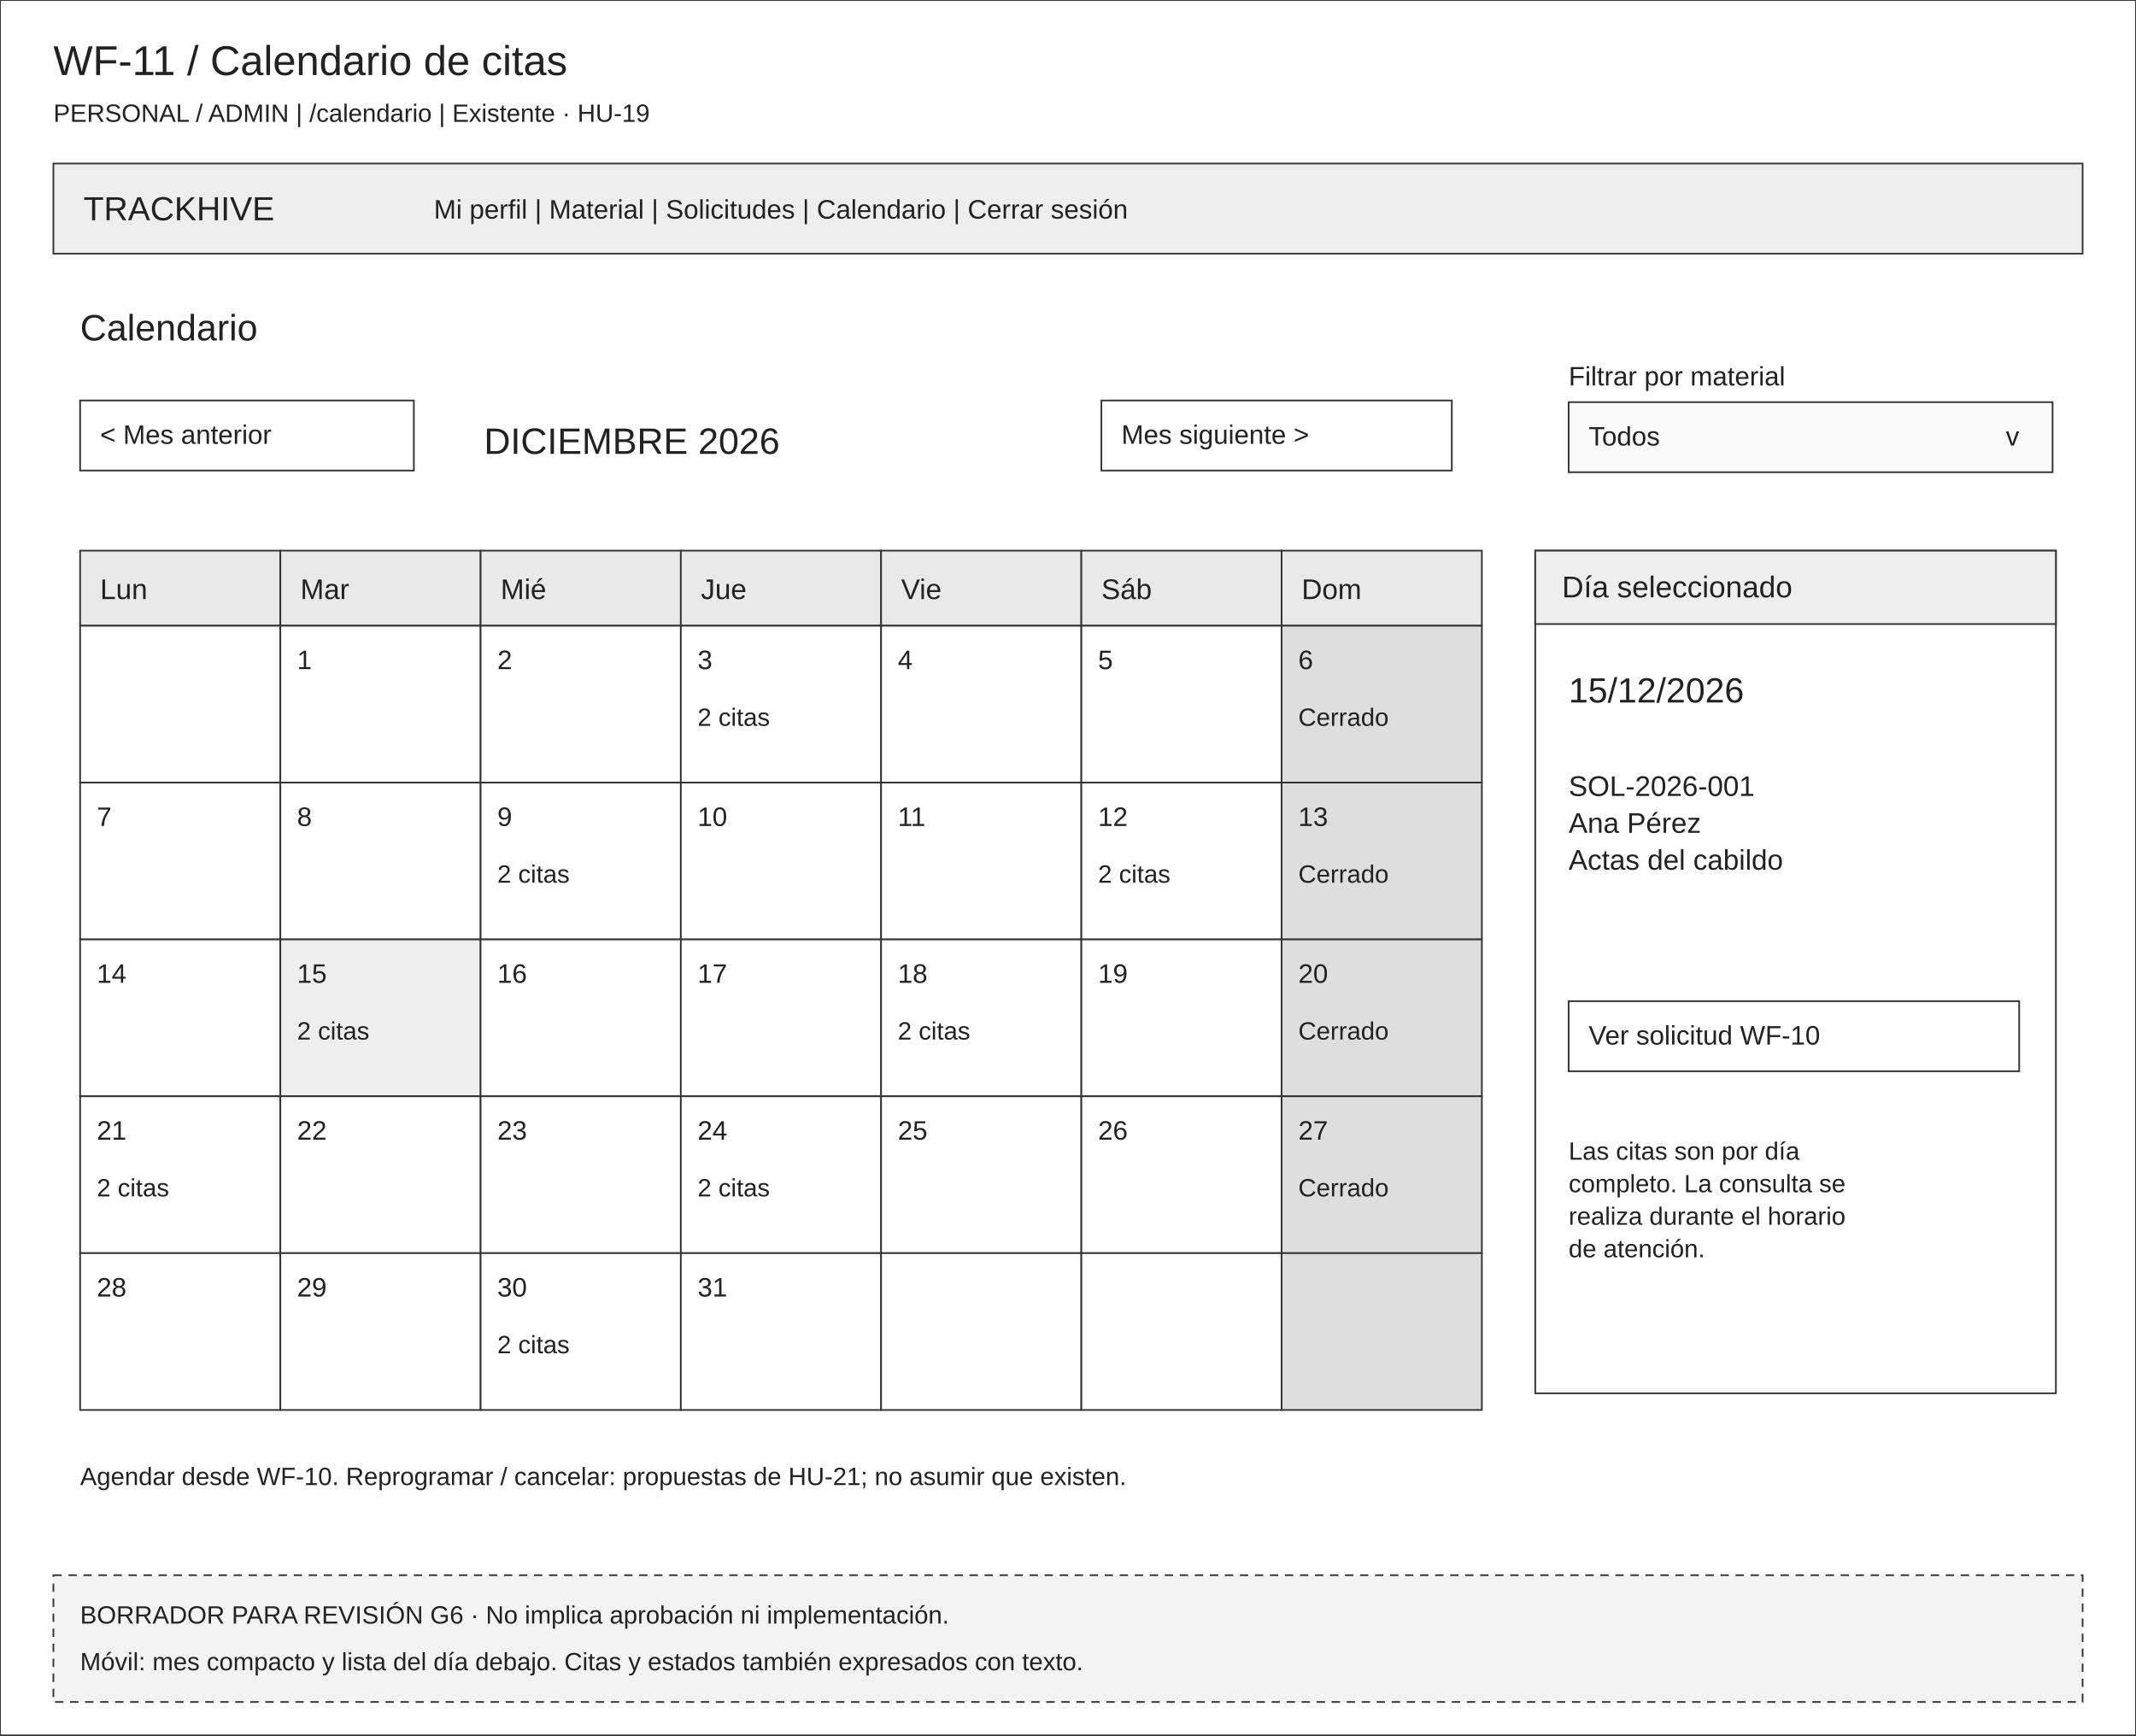
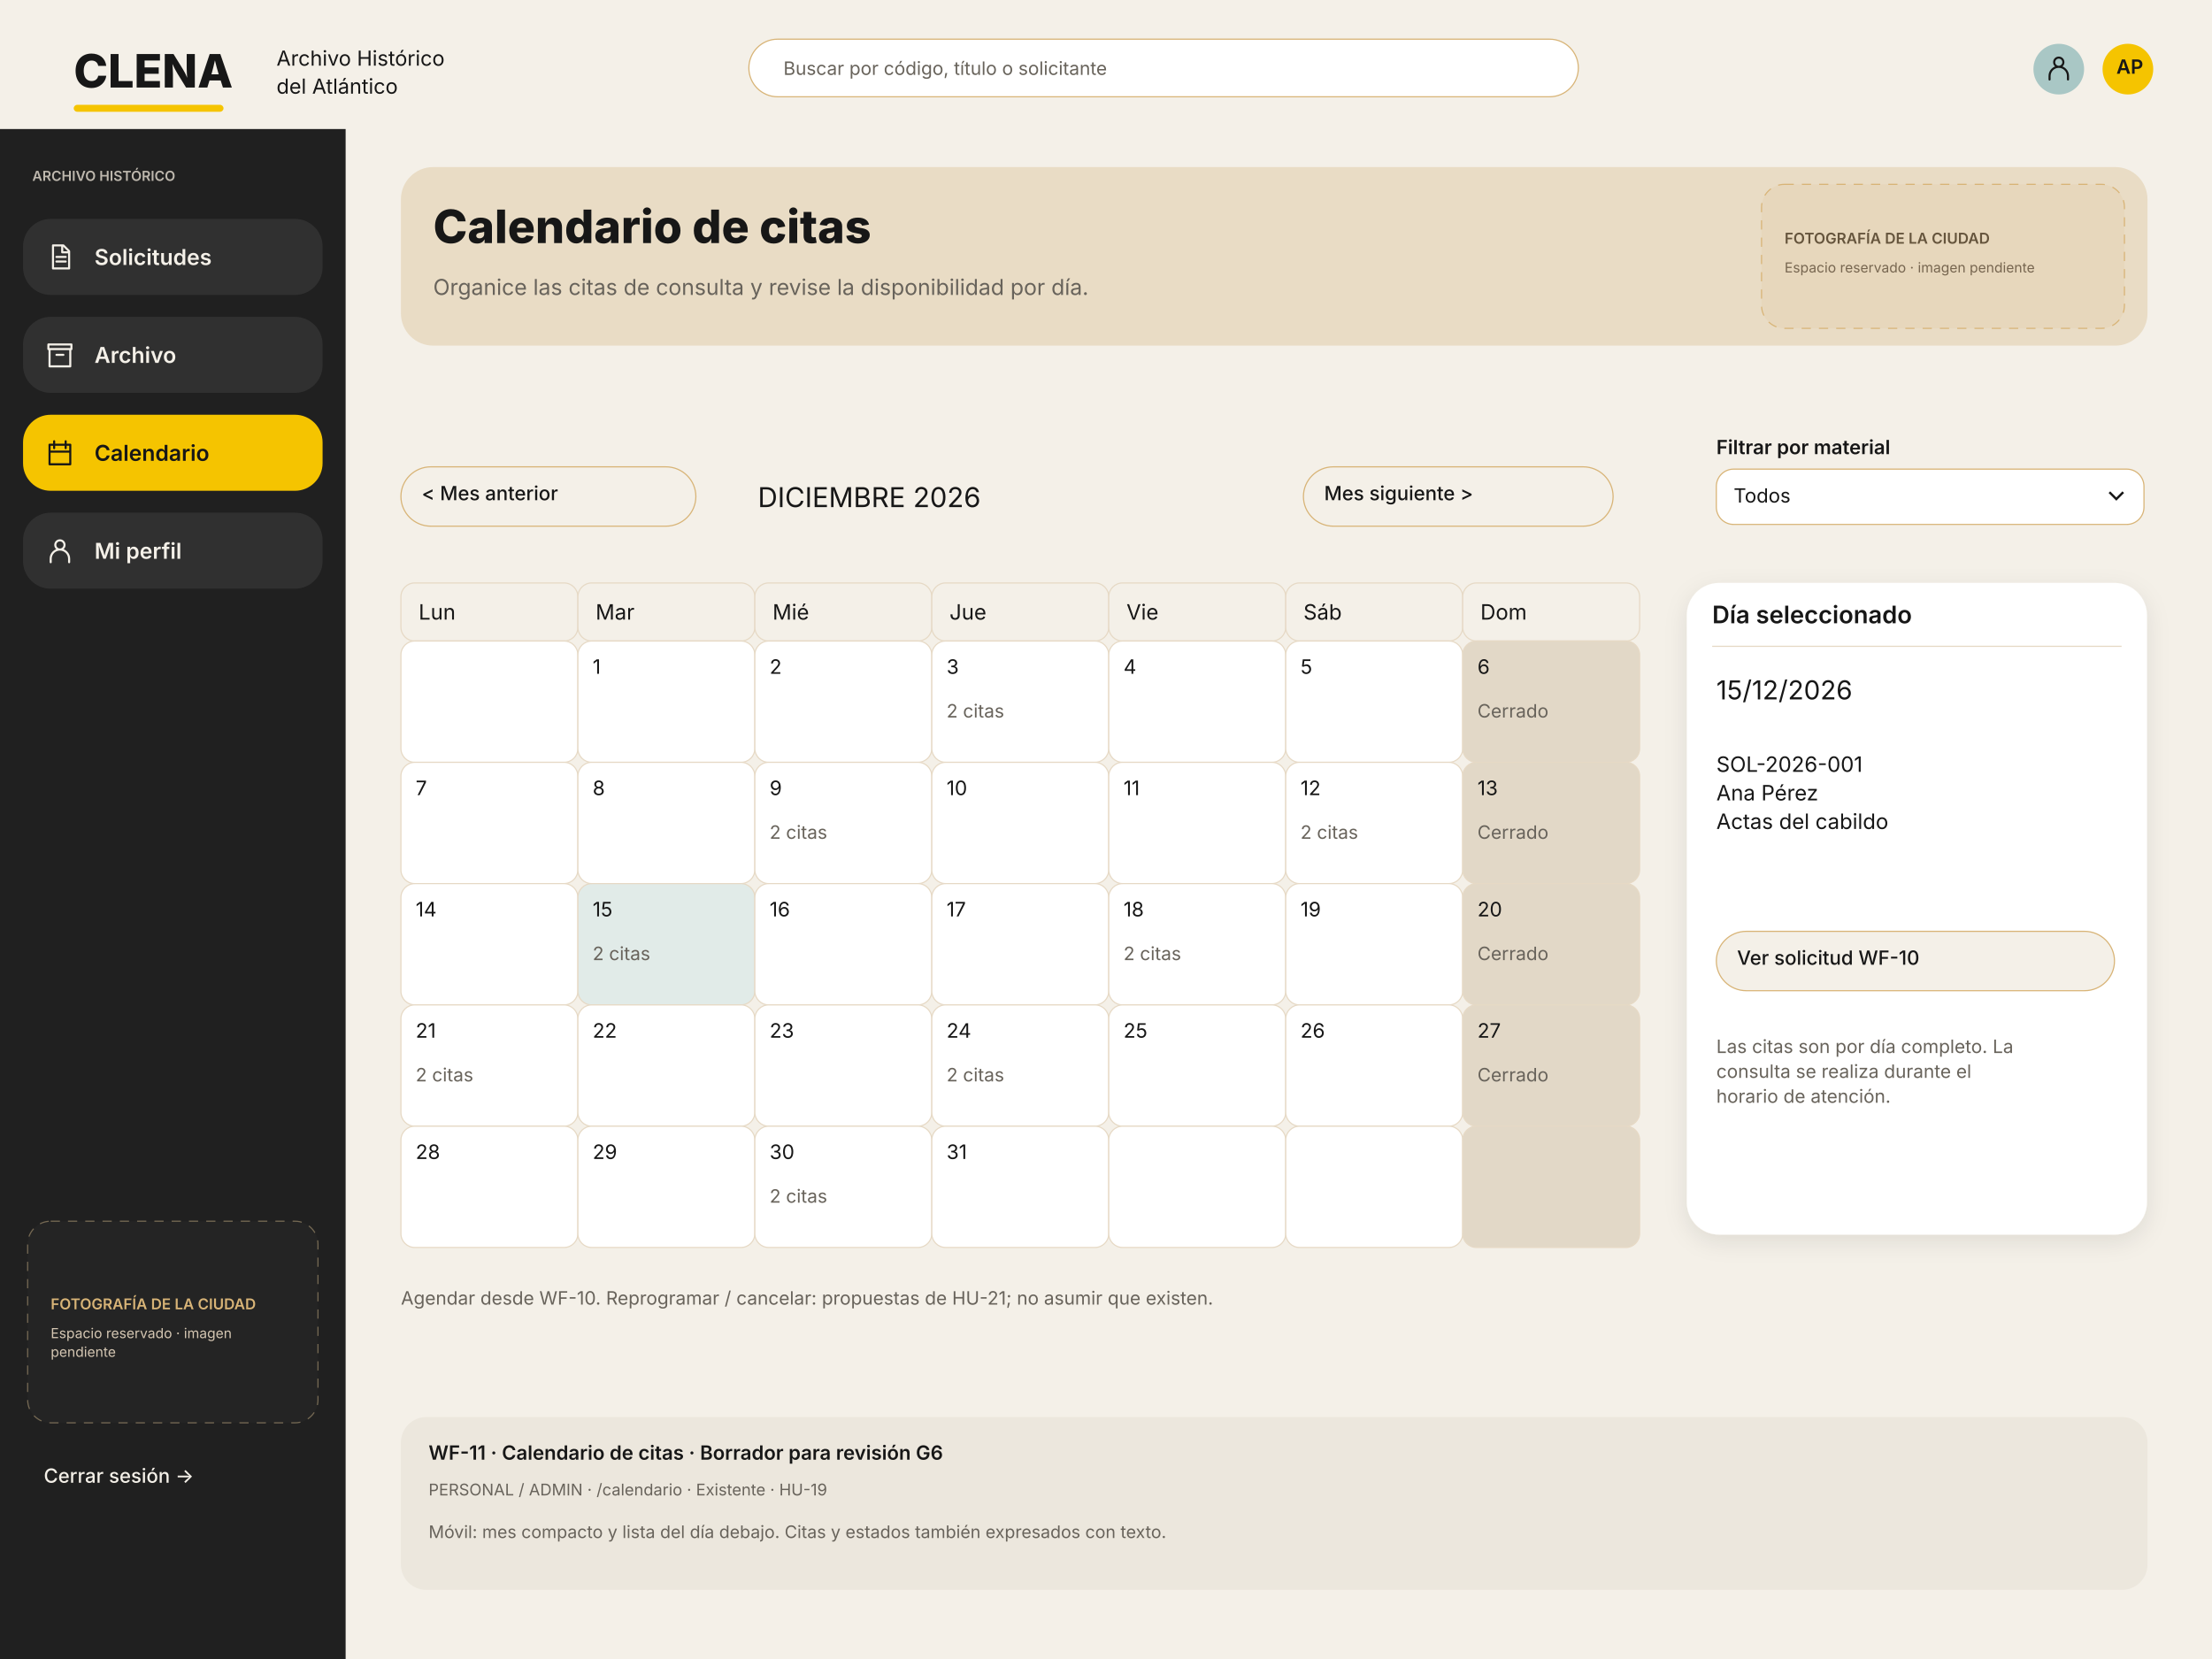
- <svg xmlns="http://www.w3.org/2000/svg" width="1280" height="1040" viewBox="0 0 1280 1040" role="img" aria-labelledby="title desc">
-   <rect x="0" y="0" width="1280" height="1040" fill="#ffffff" stroke="#333" />
-   <text x="32" y="20" font-family="Arial, sans-serif" font-size="25" fill="#222">
-     <tspan x="32" dy="0" y="45">WF-11  /  Calendario de citas</tspan>
-   </text>
-   <text x="32" y="58" font-family="Arial, sans-serif" font-size="15" fill="#222">
-     <tspan x="32" dy="0" y="73">PERSONAL / ADMIN  |  /calendario  |  Existente · HU-19</tspan>
-   </text>
-   <rect x="32" y="98" width="1216" height="54" fill="#eeeeee" stroke="#333" />
-   <text x="50" y="112" font-family="Arial, sans-serif" font-size="20" fill="#222">
-     <tspan x="50" dy="0" y="132">TRACKHIVE</tspan>
-   </text>
-   <text x="260" y="115" font-family="Arial, sans-serif" font-size="16" fill="#222">
-     <tspan x="260" dy="0" y="131">Mi perfil  |  Material  |  Solicitudes  |  Calendario  |  Cerrar sesión</tspan>
-   </text>
-   <text x="48" y="182" font-family="Arial, sans-serif" font-size="22" fill="#222">
-     <tspan x="48" dy="0" y="204">Calendario</tspan>
-   </text>
-   <rect x="48" y="240" width="200" height="42" fill="#ffffff" stroke="#333" />
-   <text x="60" y="250" font-family="Arial, sans-serif" font-size="16" fill="#222">
-     <tspan x="60" dy="0" y="266">&lt; Mes anterior</tspan>
-   </text>
-   <text x="290" y="250" font-family="Arial, sans-serif" font-size="22" fill="#222">
-     <tspan x="290" dy="0" y="272">DICIEMBRE 2026</tspan>
-   </text>
-   <rect x="660" y="240" width="210" height="42" fill="#ffffff" stroke="#333" />
-   <text x="672" y="250" font-family="Arial, sans-serif" font-size="16" fill="#222">
-     <tspan x="672" dy="0" y="266">Mes siguiente &gt;</tspan>
-   </text>
-   <text x="940" y="215" font-family="Arial, sans-serif" font-size="16" fill="#222">
-     <tspan x="940" dy="0" y="231">Filtrar por material</tspan>
-   </text>
-   <rect x="940" y="241" width="290" height="42" fill="#fafafa" stroke="#333" />
-   <text x="952" y="251" font-family="Arial, sans-serif" font-size="16" fill="#222">
-     <tspan x="952" dy="0" y="267">Todos</tspan>
-   </text>
-   <text x="1202" y="251" font-family="Arial, sans-serif" font-size="16" fill="#222">
-     <tspan x="1202" dy="0" y="267">v</tspan>
-   </text>
-   <rect x="48" y="330" width="120" height="45" fill="#e9e9e9" stroke="#333" />
-   <text x="60" y="342" font-family="Arial, sans-serif" font-size="17" fill="#222">
-     <tspan x="60" dy="0" y="359">Lun</tspan>
-   </text>
-   <rect x="48" y="375" width="120" height="94" fill="#ffffff" stroke="#333" />
-   <rect x="48" y="469" width="120" height="94" fill="#ffffff" stroke="#333" />
-   <text x="58" y="479" font-family="Arial, sans-serif" font-size="16" fill="#222">
-     <tspan x="58" dy="0" y="495">7</tspan>
-   </text>
-   <rect x="48" y="563" width="120" height="94" fill="#ffffff" stroke="#333" />
-   <text x="58" y="573" font-family="Arial, sans-serif" font-size="16" fill="#222">
-     <tspan x="58" dy="0" y="589">14</tspan>
-   </text>
-   <rect x="48" y="657" width="120" height="94" fill="#ffffff" stroke="#333" />
-   <text x="58" y="667" font-family="Arial, sans-serif" font-size="16" fill="#222">
-     <tspan x="58" dy="0" y="683">21</tspan>
-   </text>
-   <text x="58" y="702" font-family="Arial, sans-serif" font-size="15" fill="#222">
-     <tspan x="58" dy="0" y="717">2 citas</tspan>
-   </text>
-   <rect x="48" y="751" width="120" height="94" fill="#ffffff" stroke="#333" />
-   <text x="58" y="761" font-family="Arial, sans-serif" font-size="16" fill="#222">
-     <tspan x="58" dy="0" y="777">28</tspan>
-   </text>
-   <rect x="168" y="330" width="120" height="45" fill="#e9e9e9" stroke="#333" />
-   <text x="180" y="342" font-family="Arial, sans-serif" font-size="17" fill="#222">
-     <tspan x="180" dy="0" y="359">Mar</tspan>
-   </text>
-   <rect x="168" y="375" width="120" height="94" fill="#ffffff" stroke="#333" />
-   <text x="178" y="385" font-family="Arial, sans-serif" font-size="16" fill="#222">
-     <tspan x="178" dy="0" y="401">1</tspan>
-   </text>
-   <rect x="168" y="469" width="120" height="94" fill="#ffffff" stroke="#333" />
-   <text x="178" y="479" font-family="Arial, sans-serif" font-size="16" fill="#222">
-     <tspan x="178" dy="0" y="495">8</tspan>
-   </text>
-   <rect x="168" y="563" width="120" height="94" fill="#eeeeee" stroke="#333" />
-   <text x="178" y="573" font-family="Arial, sans-serif" font-size="16" fill="#222">
-     <tspan x="178" dy="0" y="589">15</tspan>
-   </text>
-   <text x="178" y="608" font-family="Arial, sans-serif" font-size="15" fill="#222">
-     <tspan x="178" dy="0" y="623">2 citas</tspan>
-   </text>
-   <rect x="168" y="657" width="120" height="94" fill="#ffffff" stroke="#333" />
-   <text x="178" y="667" font-family="Arial, sans-serif" font-size="16" fill="#222">
-     <tspan x="178" dy="0" y="683">22</tspan>
-   </text>
-   <rect x="168" y="751" width="120" height="94" fill="#ffffff" stroke="#333" />
-   <text x="178" y="761" font-family="Arial, sans-serif" font-size="16" fill="#222">
-     <tspan x="178" dy="0" y="777">29</tspan>
-   </text>
-   <rect x="288" y="330" width="120" height="45" fill="#e9e9e9" stroke="#333" />
-   <text x="300" y="342" font-family="Arial, sans-serif" font-size="17" fill="#222">
-     <tspan x="300" dy="0" y="359">Mié</tspan>
-   </text>
-   <rect x="288" y="375" width="120" height="94" fill="#ffffff" stroke="#333" />
-   <text x="298" y="385" font-family="Arial, sans-serif" font-size="16" fill="#222">
-     <tspan x="298" dy="0" y="401">2</tspan>
-   </text>
-   <rect x="288" y="469" width="120" height="94" fill="#ffffff" stroke="#333" />
-   <text x="298" y="479" font-family="Arial, sans-serif" font-size="16" fill="#222">
-     <tspan x="298" dy="0" y="495">9</tspan>
-   </text>
-   <text x="298" y="514" font-family="Arial, sans-serif" font-size="15" fill="#222">
-     <tspan x="298" dy="0" y="529">2 citas</tspan>
-   </text>
-   <rect x="288" y="563" width="120" height="94" fill="#ffffff" stroke="#333" />
-   <text x="298" y="573" font-family="Arial, sans-serif" font-size="16" fill="#222">
-     <tspan x="298" dy="0" y="589">16</tspan>
-   </text>
-   <rect x="288" y="657" width="120" height="94" fill="#ffffff" stroke="#333" />
-   <text x="298" y="667" font-family="Arial, sans-serif" font-size="16" fill="#222">
-     <tspan x="298" dy="0" y="683">23</tspan>
-   </text>
-   <rect x="288" y="751" width="120" height="94" fill="#ffffff" stroke="#333" />
-   <text x="298" y="761" font-family="Arial, sans-serif" font-size="16" fill="#222">
-     <tspan x="298" dy="0" y="777">30</tspan>
-   </text>
-   <text x="298" y="796" font-family="Arial, sans-serif" font-size="15" fill="#222">
-     <tspan x="298" dy="0" y="811">2 citas</tspan>
-   </text>
-   <rect x="408" y="330" width="120" height="45" fill="#e9e9e9" stroke="#333" />
-   <text x="420" y="342" font-family="Arial, sans-serif" font-size="17" fill="#222">
-     <tspan x="420" dy="0" y="359">Jue</tspan>
-   </text>
-   <rect x="408" y="375" width="120" height="94" fill="#ffffff" stroke="#333" />
-   <text x="418" y="385" font-family="Arial, sans-serif" font-size="16" fill="#222">
-     <tspan x="418" dy="0" y="401">3</tspan>
-   </text>
-   <text x="418" y="420" font-family="Arial, sans-serif" font-size="15" fill="#222">
-     <tspan x="418" dy="0" y="435">2 citas</tspan>
-   </text>
-   <rect x="408" y="469" width="120" height="94" fill="#ffffff" stroke="#333" />
-   <text x="418" y="479" font-family="Arial, sans-serif" font-size="16" fill="#222">
-     <tspan x="418" dy="0" y="495">10</tspan>
-   </text>
-   <rect x="408" y="563" width="120" height="94" fill="#ffffff" stroke="#333" />
-   <text x="418" y="573" font-family="Arial, sans-serif" font-size="16" fill="#222">
-     <tspan x="418" dy="0" y="589">17</tspan>
-   </text>
-   <rect x="408" y="657" width="120" height="94" fill="#ffffff" stroke="#333" />
-   <text x="418" y="667" font-family="Arial, sans-serif" font-size="16" fill="#222">
-     <tspan x="418" dy="0" y="683">24</tspan>
-   </text>
-   <text x="418" y="702" font-family="Arial, sans-serif" font-size="15" fill="#222">
-     <tspan x="418" dy="0" y="717">2 citas</tspan>
-   </text>
-   <rect x="408" y="751" width="120" height="94" fill="#ffffff" stroke="#333" />
-   <text x="418" y="761" font-family="Arial, sans-serif" font-size="16" fill="#222">
-     <tspan x="418" dy="0" y="777">31</tspan>
-   </text>
-   <rect x="528" y="330" width="120" height="45" fill="#e9e9e9" stroke="#333" />
-   <text x="540" y="342" font-family="Arial, sans-serif" font-size="17" fill="#222">
-     <tspan x="540" dy="0" y="359">Vie</tspan>
-   </text>
-   <rect x="528" y="375" width="120" height="94" fill="#ffffff" stroke="#333" />
-   <text x="538" y="385" font-family="Arial, sans-serif" font-size="16" fill="#222">
-     <tspan x="538" dy="0" y="401">4</tspan>
-   </text>
-   <rect x="528" y="469" width="120" height="94" fill="#ffffff" stroke="#333" />
-   <text x="538" y="479" font-family="Arial, sans-serif" font-size="16" fill="#222">
-     <tspan x="538" dy="0" y="495">11</tspan>
-   </text>
-   <rect x="528" y="563" width="120" height="94" fill="#ffffff" stroke="#333" />
-   <text x="538" y="573" font-family="Arial, sans-serif" font-size="16" fill="#222">
-     <tspan x="538" dy="0" y="589">18</tspan>
-   </text>
-   <text x="538" y="608" font-family="Arial, sans-serif" font-size="15" fill="#222">
-     <tspan x="538" dy="0" y="623">2 citas</tspan>
-   </text>
-   <rect x="528" y="657" width="120" height="94" fill="#ffffff" stroke="#333" />
-   <text x="538" y="667" font-family="Arial, sans-serif" font-size="16" fill="#222">
-     <tspan x="538" dy="0" y="683">25</tspan>
-   </text>
-   <rect x="528" y="751" width="120" height="94" fill="#ffffff" stroke="#333" />
-   <rect x="648" y="330" width="120" height="45" fill="#e9e9e9" stroke="#333" />
-   <text x="660" y="342" font-family="Arial, sans-serif" font-size="17" fill="#222">
-     <tspan x="660" dy="0" y="359">Sáb</tspan>
-   </text>
-   <rect x="648" y="375" width="120" height="94" fill="#ffffff" stroke="#333" />
-   <text x="658" y="385" font-family="Arial, sans-serif" font-size="16" fill="#222">
-     <tspan x="658" dy="0" y="401">5</tspan>
-   </text>
-   <rect x="648" y="469" width="120" height="94" fill="#ffffff" stroke="#333" />
-   <text x="658" y="479" font-family="Arial, sans-serif" font-size="16" fill="#222">
-     <tspan x="658" dy="0" y="495">12</tspan>
-   </text>
-   <text x="658" y="514" font-family="Arial, sans-serif" font-size="15" fill="#222">
-     <tspan x="658" dy="0" y="529">2 citas</tspan>
-   </text>
-   <rect x="648" y="563" width="120" height="94" fill="#ffffff" stroke="#333" />
-   <text x="658" y="573" font-family="Arial, sans-serif" font-size="16" fill="#222">
-     <tspan x="658" dy="0" y="589">19</tspan>
-   </text>
-   <rect x="648" y="657" width="120" height="94" fill="#ffffff" stroke="#333" />
-   <text x="658" y="667" font-family="Arial, sans-serif" font-size="16" fill="#222">
-     <tspan x="658" dy="0" y="683">26</tspan>
-   </text>
-   <rect x="648" y="751" width="120" height="94" fill="#ffffff" stroke="#333" />
-   <rect x="768" y="330" width="120" height="45" fill="#e9e9e9" stroke="#333" />
-   <text x="780" y="342" font-family="Arial, sans-serif" font-size="17" fill="#222">
-     <tspan x="780" dy="0" y="359">Dom</tspan>
-   </text>
-   <rect x="768" y="375" width="120" height="94" fill="#dedede" stroke="#333" />
-   <text x="778" y="385" font-family="Arial, sans-serif" font-size="16" fill="#222">
-     <tspan x="778" dy="0" y="401">6</tspan>
-   </text>
-   <text x="778" y="420" font-family="Arial, sans-serif" font-size="15" fill="#222">
-     <tspan x="778" dy="0" y="435">Cerrado</tspan>
-   </text>
-   <rect x="768" y="469" width="120" height="94" fill="#dedede" stroke="#333" />
-   <text x="778" y="479" font-family="Arial, sans-serif" font-size="16" fill="#222">
-     <tspan x="778" dy="0" y="495">13</tspan>
-   </text>
-   <text x="778" y="514" font-family="Arial, sans-serif" font-size="15" fill="#222">
-     <tspan x="778" dy="0" y="529">Cerrado</tspan>
-   </text>
-   <rect x="768" y="563" width="120" height="94" fill="#dedede" stroke="#333" />
-   <text x="778" y="573" font-family="Arial, sans-serif" font-size="16" fill="#222">
-     <tspan x="778" dy="0" y="589">20</tspan>
-   </text>
-   <text x="778" y="608" font-family="Arial, sans-serif" font-size="15" fill="#222">
-     <tspan x="778" dy="0" y="623">Cerrado</tspan>
-   </text>
-   <rect x="768" y="657" width="120" height="94" fill="#dedede" stroke="#333" />
-   <text x="778" y="667" font-family="Arial, sans-serif" font-size="16" fill="#222">
-     <tspan x="778" dy="0" y="683">27</tspan>
-   </text>
-   <text x="778" y="702" font-family="Arial, sans-serif" font-size="15" fill="#222">
-     <tspan x="778" dy="0" y="717">Cerrado</tspan>
-   </text>
-   <rect x="768" y="751" width="120" height="94" fill="#dedede" stroke="#333" />
-   <rect x="920" y="330" width="312" height="505" fill="#ffffff" stroke="#333" />
-   <rect x="920" y="330" width="312" height="44" fill="#eeeeee" stroke="#333" />
-   <text x="936" y="340" font-family="Arial, sans-serif" font-size="18" fill="#222">
-     <tspan x="936" dy="0" y="358">Día seleccionado</tspan>
-   </text>
-   <text x="940" y="400" font-family="Arial, sans-serif" font-size="21" fill="#222">
-     <tspan x="940" dy="0" y="421">15/12/2026</tspan>
-   </text>
-   <text x="940" y="460" font-family="Arial, sans-serif" font-size="17" fill="#222">
-     <tspan x="940" dy="0" y="477">SOL-2026-001</tspan>
-     <tspan x="940" dy="22.1">Ana Pérez</tspan>
-     <tspan x="940" dy="22.1">Actas del cabildo</tspan>
-   </text>
-   <rect x="940" y="600" width="270" height="42" fill="#ffffff" stroke="#333" />
-   <text x="952" y="610" font-family="Arial, sans-serif" font-size="16" fill="#222">
-     <tspan x="952" dy="0" y="626">Ver solicitud WF-10</tspan>
-   </text>
-   <text x="940" y="680" font-family="Arial, sans-serif" font-size="15" fill="#222">
-     <tspan x="940" dy="0" y="695">Las citas son por día</tspan>
-     <tspan x="940" dy="19.5">completo. La consulta se</tspan>
-     <tspan x="940" dy="19.5">realiza durante el horario</tspan>
-     <tspan x="940" dy="19.5">de atención.</tspan>
-   </text>
-   <text x="48" y="875" font-family="Arial, sans-serif" font-size="15" fill="#222">
-     <tspan x="48" dy="0" y="890">Agendar desde WF-10. Reprogramar / cancelar: propuestas de HU-21; no asumir que existen.</tspan>
-   </text>
-   <rect x="32" y="944" width="1216" height="76" fill="#f3f3f3" stroke="#333" stroke-dasharray="5 4" />
-   <text x="48" y="958" font-family="Arial, sans-serif" font-size="15" fill="#222">
-     <tspan x="48" dy="0" y="973">BORRADOR PARA REVISIÓN G6 · No implica aprobación ni implementación.</tspan>
-   </text>
-   <text x="48" y="986" font-family="Arial, sans-serif" font-size="15" fill="#222">
-     <tspan x="48" dy="0" y="1001">Móvil: mes compacto y lista del día debajo. Citas y estados también expresados con texto.</tspan>
+ <svg xmlns="http://www.w3.org/2000/svg" width="1920" height="1440" viewBox="0 0 1920 1440" role="img" aria-labelledby="title desc">
+   <defs>
+     <style>@font-face{font-family:Inter;font-style:normal;font-weight:100 900;src:url('assets/InterVariable.woff2') format('woff2')}text{font-kerning:normal}</style>
+     <filter id="card-shadow" x="-15%" y="-15%" width="140%" height="150%">
+       <feDropShadow dx="0" dy="6" stdDeviation="10" flood-color="#171717" flood-opacity="0.09" />
+     </filter>
+   </defs>
+   <rect x="0" y="0" width="1920" height="1440" rx="0" fill="#F4F0E8" stroke="none" />
+   <text x="64" y="36" fill="#171717" font-family="Inter,Arial,sans-serif" font-size="40" font-weight="800" data-max-width="160">
+     <tspan x="64" y="76">CLENA</tspan>
+   </text>
+   <rect x="64" y="91" width="130" height="6" rx="3" fill="#F5C400" stroke="none" />
+   <text x="240" y="39" fill="#171717" font-family="Inter,Arial,sans-serif" font-size="18" font-weight="400" data-max-width="240">
+     <tspan x="240" y="57">Archivo Histórico</tspan>
+     <tspan x="240" y="81.3">del Atlántico</tspan>
+   </text>
+   <rect x="650" y="34" width="720" height="50" rx="25" fill="#FFFFFF" stroke="#D8B477" />
+   <text x="680" y="49" fill="#68635B" font-family="Inter,Arial,sans-serif" font-size="16" font-weight="400" data-max-width="660">
+     <tspan x="680" y="65">Buscar por código, título o solicitante</tspan>
+   </text>
+   <rect x="1765" y="38" width="44" height="44" rx="22" fill="#A9C7C5" stroke="none" />
+   <g transform="translate(1775 47)" fill="none" stroke="#171717" stroke-width="1.8" stroke-linecap="round" stroke-linejoin="round">
+     <path d="M16 7a4 4 0 1 1-8 0a4 4 0 1 1 8 0 M4 22v-3a8 8 0 0 1 16 0v3" />
+   </g>
+   <rect x="1825" y="38" width="44" height="44" rx="22" fill="#F5C400" stroke="none" />
+   <text x="1837" y="47" fill="#171717" font-family="Inter,Arial,sans-serif" font-size="17" font-weight="600" data-max-width="30">
+     <tspan x="1837" y="64">AP</tspan>
+   </text>
+   <rect x="0" y="112" width="300" height="1328" rx="0" fill="#202020" stroke="none" />
+   <text x="28" y="145" fill="#BEB8AE" font-family="Inter,Arial,sans-serif" font-size="12" font-weight="600" data-max-width="245">
+     <tspan x="28" y="157">ARCHIVO HISTÓRICO</tspan>
+   </text>
+   <rect x="20" y="190" width="260" height="66" rx="24" fill="#303030" stroke="none" />
+   <g transform="translate(40 211)" fill="none" stroke="#F4F0E8" stroke-width="1.8" stroke-linecap="round" stroke-linejoin="round">
+     <path d="M6 2h9l5 5v15H6z M14 2v6h6 M9 12h8 M9 16h8" />
+   </g>
+   <text x="82" y="211" fill="#F4F0E8" font-family="Inter,Arial,sans-serif" font-size="19" font-weight="600" data-max-width="180">
+     <tspan x="82" y="230">Solicitudes</tspan>
+   </text>
+   <rect x="20" y="275" width="260" height="66" rx="24" fill="#303030" stroke="none" />
+   <g transform="translate(40 296)" fill="none" stroke="#F4F0E8" stroke-width="1.8" stroke-linecap="round" stroke-linejoin="round">
+     <path d="M3 7h18v15H3z M2 3h20v4H2z M9 12h6" />
+   </g>
+   <text x="82" y="296" fill="#F4F0E8" font-family="Inter,Arial,sans-serif" font-size="19" font-weight="600" data-max-width="180">
+     <tspan x="82" y="315">Archivo</tspan>
+   </text>
+   <rect x="20" y="360" width="260" height="66" rx="24" fill="#F5C400" stroke="none" />
+   <g transform="translate(40 381)" fill="none" stroke="#171717" stroke-width="1.8" stroke-linecap="round" stroke-linejoin="round">
+     <path d="M3 5h18v17H3z M7 2v6 M17 2v6 M3 11h18" />
+   </g>
+   <text x="82" y="381" fill="#171717" font-family="Inter,Arial,sans-serif" font-size="19" font-weight="600" data-max-width="180">
+     <tspan x="82" y="400">Calendario</tspan>
+   </text>
+   <rect x="20" y="445" width="260" height="66" rx="24" fill="#303030" stroke="none" />
+   <g transform="translate(40 466)" fill="none" stroke="#F4F0E8" stroke-width="1.8" stroke-linecap="round" stroke-linejoin="round">
+     <path d="M16 7a4 4 0 1 1-8 0a4 4 0 1 1 8 0 M4 22v-3a8 8 0 0 1 16 0v3" />
+   </g>
+   <text x="82" y="466" fill="#F4F0E8" font-family="Inter,Arial,sans-serif" font-size="19" font-weight="600" data-max-width="180">
+     <tspan x="82" y="485">Mi perfil</tspan>
+   </text>
+   <rect x="24" y="1060" width="252" height="175" rx="20" fill="#242424" stroke="#756953" stroke-dasharray="8 7" />
+   <text x="44" y="1123.5" fill="#D8B477" font-family="Inter,Arial,sans-serif" font-size="13" font-weight="600" data-max-width="212">
+     <tspan x="44" y="1136.5">FOTOGRAFÍA DE LA CIUDAD</tspan>
+   </text>
+   <text x="44" y="1149.5" fill="#D4C6B2" font-family="Inter,Arial,sans-serif" font-size="12" font-weight="400" data-max-width="212">
+     <tspan x="44" y="1161.5">Espacio reservado · imagen</tspan>
+     <tspan x="44" y="1177.7">pendiente</tspan>
+   </text>
+   <text x="38" y="1270" fill="#F4F0E8" font-family="Inter,Arial,sans-serif" font-size="17" font-weight="500" data-max-width="230">
+     <tspan x="38" y="1287">Cerrar sesión →</tspan>
+   </text>
+   <rect x="348" y="145" width="1516" height="155" rx="28" fill="#E9DCC5" stroke="none" />
+   <text x="376" y="171" fill="#171717" font-family="Inter,Arial,sans-serif" font-size="40" font-weight="800" data-max-width="1096">
+     <tspan x="376" y="211">Calendario de citas</tspan>
+   </text>
+   <text x="376" y="237" fill="#68635B" font-family="Inter,Arial,sans-serif" font-size="19" font-weight="400" data-max-width="1096">
+     <tspan x="376" y="256">Organice las citas de consulta y revise la disponibilidad por día.</tspan>
+   </text>
+   <rect x="1529" y="160" width="315" height="125" rx="20" fill="#E7D7BC" stroke="#D8B477" stroke-dasharray="8 7" />
+   <text x="1549" y="198.5" fill="#65543C" font-family="Inter,Arial,sans-serif" font-size="13" font-weight="600" data-max-width="275">
+     <tspan x="1549" y="211.5">FOTOGRAFÍA DE LA CIUDAD</tspan>
+   </text>
+   <text x="1549" y="224.5" fill="#776650" font-family="Inter,Arial,sans-serif" font-size="12" font-weight="400" data-max-width="275">
+     <tspan x="1549" y="236.5">Espacio reservado · imagen pendiente</tspan>
+   </text>
+   <rect x="348" y="405.2" width="256" height="51.52" rx="26" fill="#F4F0E8" stroke="#D8B477" />
+   <text x="366" y="417.2" fill="#171717" font-family="Inter,Arial,sans-serif" font-size="17" font-weight="500" data-max-width="220">
+     <tspan x="366" y="434.2">&lt; Mes anterior</tspan>
+   </text>
+   <text x="657.76" y="416.4" fill="#171717" font-family="Inter,Arial,sans-serif" font-size="23.76" font-weight="400" data-max-width="448">
+     <tspan x="657.76" y="440.16">DICIEMBRE 2026</tspan>
+   </text>
+   <rect x="1131.36" y="405.2" width="268.8" height="51.52" rx="26" fill="#F4F0E8" stroke="#D8B477" />
+   <text x="1149.36" y="417.2" fill="#171717" font-family="Inter,Arial,sans-serif" font-size="17" font-weight="500" data-max-width="232.8">
+     <tspan x="1149.36" y="434.2">Mes siguiente &gt;</tspan>
+   </text>
+   <text x="1489.76" y="377.2" fill="#171717" font-family="Inter,Arial,sans-serif" font-size="17" font-weight="600" data-max-width="371.2">
+     <tspan x="1489.76" y="394.2">Filtrar por material</tspan>
+   </text>
+   <rect x="1489.76" y="407.2" width="371.2" height="48" rx="15" fill="#FFFFFF" stroke="#D8B477" />
+   <text x="1504.76" y="419.2" fill="#171717" font-family="Inter,Arial,sans-serif" font-size="17" font-weight="400" data-max-width="316.2">
+     <tspan x="1504.76" y="436.2">Todos</tspan>
+   </text>
+   <path d="M1830.96 427.2l6 6 6-6" fill="none" stroke="#171717" stroke-width="2" />
+   <rect x="348" y="506" width="153.6" height="50.4" rx="12" fill="#F4F0E8" stroke="#E6D9C5" />
+   <text x="363.36" y="519.44" fill="#171717" font-family="Inter,Arial,sans-serif" font-size="18.36" font-weight="400" data-max-width="122.88">
+     <tspan x="363.36" y="537.8">Lun</tspan>
+   </text>
+   <rect x="348" y="556.4" width="153.6" height="105.28" rx="12" fill="#FFFFFF" stroke="#E6D9C5" />
+   <rect x="348" y="661.68" width="153.6" height="105.28" rx="12" fill="#FFFFFF" stroke="#E6D9C5" />
+   <text x="360.8" y="672.88" fill="#171717" font-family="Inter,Arial,sans-serif" font-size="17.28" font-weight="400" data-max-width="121.60000000000001">
+     <tspan x="360.8" y="690.16">7</tspan>
+   </text>
+   <rect x="348" y="766.96" width="153.6" height="105.28" rx="12" fill="#FFFFFF" stroke="#E6D9C5" />
+   <text x="360.8" y="778.16" fill="#171717" font-family="Inter,Arial,sans-serif" font-size="17.28" font-weight="400" data-max-width="121.60000000000001">
+     <tspan x="360.8" y="795.44">14</tspan>
+   </text>
+   <rect x="348" y="872.24" width="153.6" height="105.28" rx="12" fill="#FFFFFF" stroke="#E6D9C5" />
+   <text x="360.8" y="883.44" fill="#171717" font-family="Inter,Arial,sans-serif" font-size="17.28" font-weight="400" data-max-width="121.60000000000001">
+     <tspan x="360.8" y="900.72">21</tspan>
+   </text>
+   <text x="360.8" y="922.64" fill="#68635B" font-family="Inter,Arial,sans-serif" font-size="16" font-weight="400" data-max-width="125.44">
+     <tspan x="360.8" y="938.64">2 citas</tspan>
+   </text>
+   <rect x="348" y="977.52" width="153.6" height="105.28" rx="12" fill="#FFFFFF" stroke="#E6D9C5" />
+   <text x="360.8" y="988.72" fill="#171717" font-family="Inter,Arial,sans-serif" font-size="17.28" font-weight="400" data-max-width="121.60000000000001">
+     <tspan x="360.8" y="1006">28</tspan>
+   </text>
+   <rect x="501.6" y="506" width="153.6" height="50.4" rx="12" fill="#F4F0E8" stroke="#E6D9C5" />
+   <text x="516.96" y="519.44" fill="#171717" font-family="Inter,Arial,sans-serif" font-size="18.36" font-weight="400" data-max-width="122.88">
+     <tspan x="516.96" y="537.8">Mar</tspan>
+   </text>
+   <rect x="501.6" y="556.4" width="153.6" height="105.28" rx="12" fill="#FFFFFF" stroke="#E6D9C5" />
+   <text x="514.4" y="567.6" fill="#171717" font-family="Inter,Arial,sans-serif" font-size="17.28" font-weight="400" data-max-width="121.60000000000001">
+     <tspan x="514.4" y="584.88">1</tspan>
+   </text>
+   <rect x="501.6" y="661.68" width="153.6" height="105.28" rx="12" fill="#FFFFFF" stroke="#E6D9C5" />
+   <text x="514.4" y="672.88" fill="#171717" font-family="Inter,Arial,sans-serif" font-size="17.28" font-weight="400" data-max-width="121.60000000000001">
+     <tspan x="514.4" y="690.16">8</tspan>
+   </text>
+   <rect x="501.6" y="766.96" width="153.6" height="105.28" rx="12" fill="#E1EBE8" stroke="#E6D9C5" />
+   <text x="514.4" y="778.16" fill="#171717" font-family="Inter,Arial,sans-serif" font-size="17.28" font-weight="400" data-max-width="121.60000000000001">
+     <tspan x="514.4" y="795.44">15</tspan>
+   </text>
+   <text x="514.4" y="817.36" fill="#68635B" font-family="Inter,Arial,sans-serif" font-size="16" font-weight="400" data-max-width="125.44">
+     <tspan x="514.4" y="833.36">2 citas</tspan>
+   </text>
+   <rect x="501.6" y="872.24" width="153.6" height="105.28" rx="12" fill="#FFFFFF" stroke="#E6D9C5" />
+   <text x="514.4" y="883.44" fill="#171717" font-family="Inter,Arial,sans-serif" font-size="17.28" font-weight="400" data-max-width="121.60000000000001">
+     <tspan x="514.4" y="900.72">22</tspan>
+   </text>
+   <rect x="501.6" y="977.52" width="153.6" height="105.28" rx="12" fill="#FFFFFF" stroke="#E6D9C5" />
+   <text x="514.4" y="988.72" fill="#171717" font-family="Inter,Arial,sans-serif" font-size="17.28" font-weight="400" data-max-width="121.60000000000001">
+     <tspan x="514.4" y="1006">29</tspan>
+   </text>
+   <rect x="655.2" y="506" width="153.6" height="50.4" rx="12" fill="#F4F0E8" stroke="#E6D9C5" />
+   <text x="670.56" y="519.44" fill="#171717" font-family="Inter,Arial,sans-serif" font-size="18.36" font-weight="400" data-max-width="122.88">
+     <tspan x="670.56" y="537.8">Mié</tspan>
+   </text>
+   <rect x="655.2" y="556.4" width="153.6" height="105.28" rx="12" fill="#FFFFFF" stroke="#E6D9C5" />
+   <text x="668" y="567.6" fill="#171717" font-family="Inter,Arial,sans-serif" font-size="17.28" font-weight="400" data-max-width="121.60000000000001">
+     <tspan x="668" y="584.88">2</tspan>
+   </text>
+   <rect x="655.2" y="661.68" width="153.6" height="105.28" rx="12" fill="#FFFFFF" stroke="#E6D9C5" />
+   <text x="668" y="672.88" fill="#171717" font-family="Inter,Arial,sans-serif" font-size="17.28" font-weight="400" data-max-width="121.60000000000001">
+     <tspan x="668" y="690.16">9</tspan>
+   </text>
+   <text x="668" y="712.08" fill="#68635B" font-family="Inter,Arial,sans-serif" font-size="16" font-weight="400" data-max-width="125.44">
+     <tspan x="668" y="728.08">2 citas</tspan>
+   </text>
+   <rect x="655.2" y="766.96" width="153.6" height="105.28" rx="12" fill="#FFFFFF" stroke="#E6D9C5" />
+   <text x="668" y="778.16" fill="#171717" font-family="Inter,Arial,sans-serif" font-size="17.28" font-weight="400" data-max-width="121.60000000000001">
+     <tspan x="668" y="795.44">16</tspan>
+   </text>
+   <rect x="655.2" y="872.24" width="153.6" height="105.28" rx="12" fill="#FFFFFF" stroke="#E6D9C5" />
+   <text x="668" y="883.44" fill="#171717" font-family="Inter,Arial,sans-serif" font-size="17.28" font-weight="400" data-max-width="121.60000000000001">
+     <tspan x="668" y="900.72">23</tspan>
+   </text>
+   <rect x="655.2" y="977.52" width="153.6" height="105.28" rx="12" fill="#FFFFFF" stroke="#E6D9C5" />
+   <text x="668" y="988.72" fill="#171717" font-family="Inter,Arial,sans-serif" font-size="17.28" font-weight="400" data-max-width="121.60000000000001">
+     <tspan x="668" y="1006">30</tspan>
+   </text>
+   <text x="668" y="1027.92" fill="#68635B" font-family="Inter,Arial,sans-serif" font-size="16" font-weight="400" data-max-width="125.44">
+     <tspan x="668" y="1043.92">2 citas</tspan>
+   </text>
+   <rect x="808.8" y="506" width="153.6" height="50.4" rx="12" fill="#F4F0E8" stroke="#E6D9C5" />
+   <text x="824.16" y="519.44" fill="#171717" font-family="Inter,Arial,sans-serif" font-size="18.36" font-weight="400" data-max-width="122.88">
+     <tspan x="824.16" y="537.8">Jue</tspan>
+   </text>
+   <rect x="808.8" y="556.4" width="153.6" height="105.28" rx="12" fill="#FFFFFF" stroke="#E6D9C5" />
+   <text x="821.6" y="567.6" fill="#171717" font-family="Inter,Arial,sans-serif" font-size="17.28" font-weight="400" data-max-width="121.60000000000001">
+     <tspan x="821.6" y="584.88">3</tspan>
+   </text>
+   <text x="821.6" y="606.8" fill="#68635B" font-family="Inter,Arial,sans-serif" font-size="16" font-weight="400" data-max-width="125.44">
+     <tspan x="821.6" y="622.8">2 citas</tspan>
+   </text>
+   <rect x="808.8" y="661.68" width="153.6" height="105.28" rx="12" fill="#FFFFFF" stroke="#E6D9C5" />
+   <text x="821.6" y="672.88" fill="#171717" font-family="Inter,Arial,sans-serif" font-size="17.28" font-weight="400" data-max-width="121.60000000000001">
+     <tspan x="821.6" y="690.16">10</tspan>
+   </text>
+   <rect x="808.8" y="766.96" width="153.6" height="105.28" rx="12" fill="#FFFFFF" stroke="#E6D9C5" />
+   <text x="821.6" y="778.16" fill="#171717" font-family="Inter,Arial,sans-serif" font-size="17.28" font-weight="400" data-max-width="121.60000000000001">
+     <tspan x="821.6" y="795.44">17</tspan>
+   </text>
+   <rect x="808.8" y="872.24" width="153.6" height="105.28" rx="12" fill="#FFFFFF" stroke="#E6D9C5" />
+   <text x="821.6" y="883.44" fill="#171717" font-family="Inter,Arial,sans-serif" font-size="17.28" font-weight="400" data-max-width="121.60000000000001">
+     <tspan x="821.6" y="900.72">24</tspan>
+   </text>
+   <text x="821.6" y="922.64" fill="#68635B" font-family="Inter,Arial,sans-serif" font-size="16" font-weight="400" data-max-width="125.44">
+     <tspan x="821.6" y="938.64">2 citas</tspan>
+   </text>
+   <rect x="808.8" y="977.52" width="153.6" height="105.28" rx="12" fill="#FFFFFF" stroke="#E6D9C5" />
+   <text x="821.6" y="988.72" fill="#171717" font-family="Inter,Arial,sans-serif" font-size="17.28" font-weight="400" data-max-width="121.60000000000001">
+     <tspan x="821.6" y="1006">31</tspan>
+   </text>
+   <rect x="962.4" y="506" width="153.6" height="50.4" rx="12" fill="#F4F0E8" stroke="#E6D9C5" />
+   <text x="977.76" y="519.44" fill="#171717" font-family="Inter,Arial,sans-serif" font-size="18.36" font-weight="400" data-max-width="122.88">
+     <tspan x="977.76" y="537.8">Vie</tspan>
+   </text>
+   <rect x="962.4" y="556.4" width="153.6" height="105.28" rx="12" fill="#FFFFFF" stroke="#E6D9C5" />
+   <text x="975.2" y="567.6" fill="#171717" font-family="Inter,Arial,sans-serif" font-size="17.28" font-weight="400" data-max-width="121.60000000000001">
+     <tspan x="975.2" y="584.88">4</tspan>
+   </text>
+   <rect x="962.4" y="661.68" width="153.6" height="105.28" rx="12" fill="#FFFFFF" stroke="#E6D9C5" />
+   <text x="975.2" y="672.88" fill="#171717" font-family="Inter,Arial,sans-serif" font-size="17.28" font-weight="400" data-max-width="121.60000000000001">
+     <tspan x="975.2" y="690.16">11</tspan>
+   </text>
+   <rect x="962.4" y="766.96" width="153.6" height="105.28" rx="12" fill="#FFFFFF" stroke="#E6D9C5" />
+   <text x="975.2" y="778.16" fill="#171717" font-family="Inter,Arial,sans-serif" font-size="17.28" font-weight="400" data-max-width="121.60000000000001">
+     <tspan x="975.2" y="795.44">18</tspan>
+   </text>
+   <text x="975.2" y="817.36" fill="#68635B" font-family="Inter,Arial,sans-serif" font-size="16" font-weight="400" data-max-width="125.44">
+     <tspan x="975.2" y="833.36">2 citas</tspan>
+   </text>
+   <rect x="962.4" y="872.24" width="153.6" height="105.28" rx="12" fill="#FFFFFF" stroke="#E6D9C5" />
+   <text x="975.2" y="883.44" fill="#171717" font-family="Inter,Arial,sans-serif" font-size="17.28" font-weight="400" data-max-width="121.60000000000001">
+     <tspan x="975.2" y="900.72">25</tspan>
+   </text>
+   <rect x="962.4" y="977.52" width="153.6" height="105.28" rx="12" fill="#FFFFFF" stroke="#E6D9C5" />
+   <rect x="1116" y="506" width="153.6" height="50.4" rx="12" fill="#F4F0E8" stroke="#E6D9C5" />
+   <text x="1131.36" y="519.44" fill="#171717" font-family="Inter,Arial,sans-serif" font-size="18.36" font-weight="400" data-max-width="122.88">
+     <tspan x="1131.36" y="537.8">Sáb</tspan>
+   </text>
+   <rect x="1116" y="556.4" width="153.6" height="105.28" rx="12" fill="#FFFFFF" stroke="#E6D9C5" />
+   <text x="1128.8" y="567.6" fill="#171717" font-family="Inter,Arial,sans-serif" font-size="17.28" font-weight="400" data-max-width="121.60000000000001">
+     <tspan x="1128.8" y="584.88">5</tspan>
+   </text>
+   <rect x="1116" y="661.68" width="153.6" height="105.28" rx="12" fill="#FFFFFF" stroke="#E6D9C5" />
+   <text x="1128.8" y="672.88" fill="#171717" font-family="Inter,Arial,sans-serif" font-size="17.28" font-weight="400" data-max-width="121.60000000000001">
+     <tspan x="1128.8" y="690.16">12</tspan>
+   </text>
+   <text x="1128.8" y="712.08" fill="#68635B" font-family="Inter,Arial,sans-serif" font-size="16" font-weight="400" data-max-width="125.44">
+     <tspan x="1128.8" y="728.08">2 citas</tspan>
+   </text>
+   <rect x="1116" y="766.96" width="153.6" height="105.28" rx="12" fill="#FFFFFF" stroke="#E6D9C5" />
+   <text x="1128.8" y="778.16" fill="#171717" font-family="Inter,Arial,sans-serif" font-size="17.28" font-weight="400" data-max-width="121.60000000000001">
+     <tspan x="1128.8" y="795.44">19</tspan>
+   </text>
+   <rect x="1116" y="872.24" width="153.6" height="105.28" rx="12" fill="#FFFFFF" stroke="#E6D9C5" />
+   <text x="1128.8" y="883.44" fill="#171717" font-family="Inter,Arial,sans-serif" font-size="17.28" font-weight="400" data-max-width="121.60000000000001">
+     <tspan x="1128.8" y="900.72">26</tspan>
+   </text>
+   <rect x="1116" y="977.52" width="153.6" height="105.28" rx="12" fill="#FFFFFF" stroke="#E6D9C5" />
+   <rect x="1269.6" y="506" width="153.6" height="50.4" rx="12" fill="#F4F0E8" stroke="#E6D9C5" />
+   <text x="1284.96" y="519.44" fill="#171717" font-family="Inter,Arial,sans-serif" font-size="18.36" font-weight="400" data-max-width="122.88">
+     <tspan x="1284.96" y="537.8">Dom</tspan>
+   </text>
+   <rect x="1269.6" y="556.4" width="153.6" height="105.28" rx="12" fill="#E2D8C7" stroke="#E6D9C5" />
+   <text x="1282.4" y="567.6" fill="#171717" font-family="Inter,Arial,sans-serif" font-size="17.28" font-weight="400" data-max-width="121.60000000000001">
+     <tspan x="1282.4" y="584.88">6</tspan>
+   </text>
+   <text x="1282.4" y="606.8" fill="#68635B" font-family="Inter,Arial,sans-serif" font-size="16" font-weight="400" data-max-width="125.44">
+     <tspan x="1282.4" y="622.8">Cerrado</tspan>
+   </text>
+   <rect x="1269.6" y="661.68" width="153.6" height="105.28" rx="12" fill="#E2D8C7" stroke="#E6D9C5" />
+   <text x="1282.4" y="672.88" fill="#171717" font-family="Inter,Arial,sans-serif" font-size="17.28" font-weight="400" data-max-width="121.60000000000001">
+     <tspan x="1282.4" y="690.16">13</tspan>
+   </text>
+   <text x="1282.4" y="712.08" fill="#68635B" font-family="Inter,Arial,sans-serif" font-size="16" font-weight="400" data-max-width="125.44">
+     <tspan x="1282.4" y="728.08">Cerrado</tspan>
+   </text>
+   <rect x="1269.6" y="766.96" width="153.6" height="105.28" rx="12" fill="#E2D8C7" stroke="#E6D9C5" />
+   <text x="1282.4" y="778.16" fill="#171717" font-family="Inter,Arial,sans-serif" font-size="17.28" font-weight="400" data-max-width="121.60000000000001">
+     <tspan x="1282.4" y="795.44">20</tspan>
+   </text>
+   <text x="1282.4" y="817.36" fill="#68635B" font-family="Inter,Arial,sans-serif" font-size="16" font-weight="400" data-max-width="125.44">
+     <tspan x="1282.4" y="833.36">Cerrado</tspan>
+   </text>
+   <rect x="1269.6" y="872.24" width="153.6" height="105.28" rx="12" fill="#E2D8C7" stroke="#E6D9C5" />
+   <text x="1282.4" y="883.44" fill="#171717" font-family="Inter,Arial,sans-serif" font-size="17.28" font-weight="400" data-max-width="121.60000000000001">
+     <tspan x="1282.4" y="900.72">27</tspan>
+   </text>
+   <text x="1282.4" y="922.64" fill="#68635B" font-family="Inter,Arial,sans-serif" font-size="16" font-weight="400" data-max-width="125.44">
+     <tspan x="1282.4" y="938.64">Cerrado</tspan>
+   </text>
+   <rect x="1269.6" y="977.52" width="153.6" height="105.28" rx="12" fill="#E2D8C7" stroke="#E6D9C5" />
+   <rect x="1464.16" y="506" width="399.36" height="565.6" rx="28" fill="#FFFFFF" stroke="none" filter="url(#card-shadow)" />
+   <text x="1486.16" y="520" fill="#171717" font-family="Inter,Arial,sans-serif" font-size="21" font-weight="600" data-max-width="355.36">
+     <tspan x="1486.16" y="541">Día seleccionado</tspan>
+   </text>
+   <path d="M1486.16 561h355.36" stroke="#E6D9C5" />
+   <text x="1489.76" y="584.4" fill="#171717" font-family="Inter,Arial,sans-serif" font-size="22.68" font-weight="400" data-max-width="345.6">
+     <tspan x="1489.76" y="607.08">15/12/2026</tspan>
+   </text>
+   <text x="1489.76" y="651.6" fill="#171717" font-family="Inter,Arial,sans-serif" font-size="18.36" font-weight="400" data-max-width="343.04">
+     <tspan x="1489.76" y="669.96">SOL-2026-001</tspan>
+     <tspan x="1489.76" y="694.746">Ana Pérez</tspan>
+     <tspan x="1489.76" y="719.532">Actas del cabildo</tspan>
+   </text>
+   <rect x="1489.76" y="808.4" width="345.6" height="51.52" rx="26" fill="#F4F0E8" stroke="#D8B477" />
+   <text x="1507.76" y="820.4" fill="#171717" font-family="Inter,Arial,sans-serif" font-size="17" font-weight="500" data-max-width="309.6">
+     <tspan x="1507.76" y="837.4">Ver solicitud WF-10</tspan>
+   </text>
+   <text x="1489.76" y="898" fill="#68635B" font-family="Inter,Arial,sans-serif" font-size="16" font-weight="400" data-max-width="332.8">
+     <tspan x="1489.76" y="914">Las citas son por día completo. La</tspan>
+     <tspan x="1489.76" y="935.6">consulta se realiza durante el</tspan>
+     <tspan x="1489.76" y="957.2">horario de atención.</tspan>
+   </text>
+   <text x="348" y="1116.4" fill="#68635B" font-family="Inter,Arial,sans-serif" font-size="16" font-weight="400" data-max-width="1472">
+     <tspan x="348" y="1132.4">Agendar desde WF-10. Reprogramar / cancelar: propuestas de HU-21; no asumir que existen.</tspan>
+   </text>
+   <rect x="348" y="1230" width="1516" height="150" rx="22" fill="#ECE7DD" stroke="none" />
+   <text x="372" y="1250" fill="#171717" font-family="Inter,Arial,sans-serif" font-size="17" font-weight="600" data-max-width="1462">
+     <tspan x="372" y="1267">WF-11 · Calendario de citas · Borrador para revisión G6</tspan>
+   </text>
+   <text x="372" y="1284" fill="#68635B" font-family="Inter,Arial,sans-serif" font-size="14" font-weight="400" data-max-width="1462">
+     <tspan x="372" y="1298">PERSONAL / ADMIN · /calendario · Existente · HU-19</tspan>
+   </text>
+   <text x="372" y="1320" fill="#68635B" font-family="Inter,Arial,sans-serif" font-size="15" font-weight="400" data-max-width="1462">
+     <tspan x="372" y="1335">Móvil: mes compacto y lista del día debajo. Citas y estados también expresados con texto.</tspan>
  </text>
</svg>
